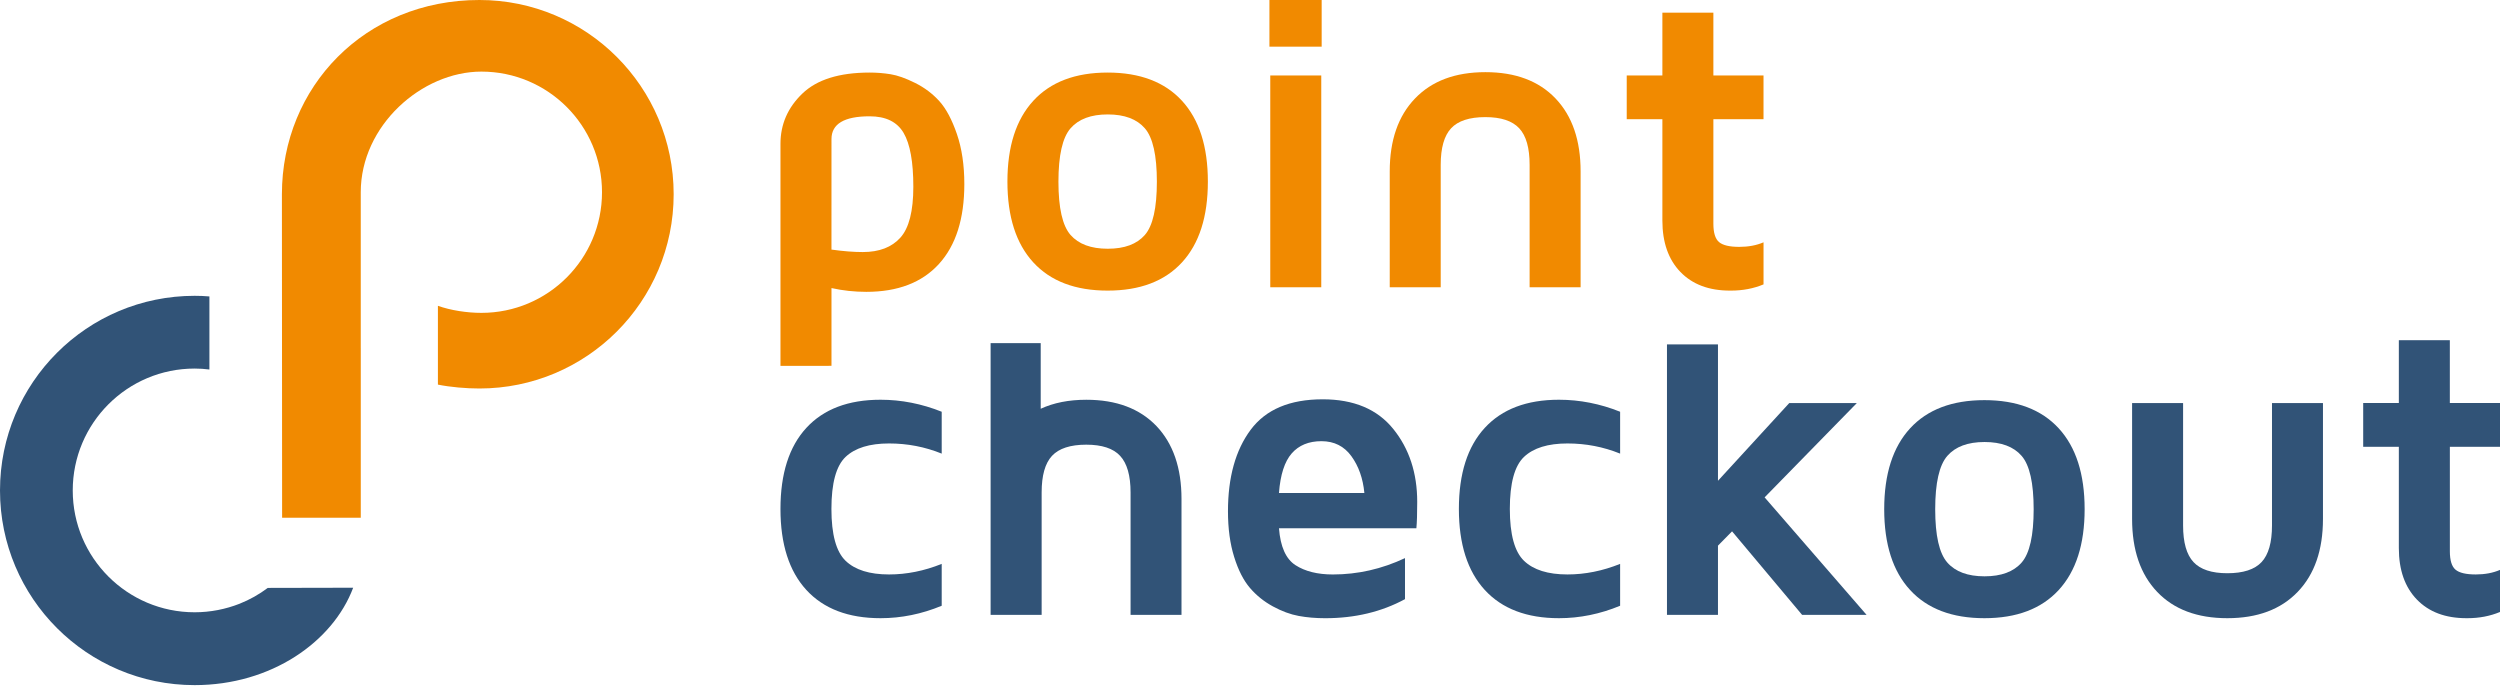
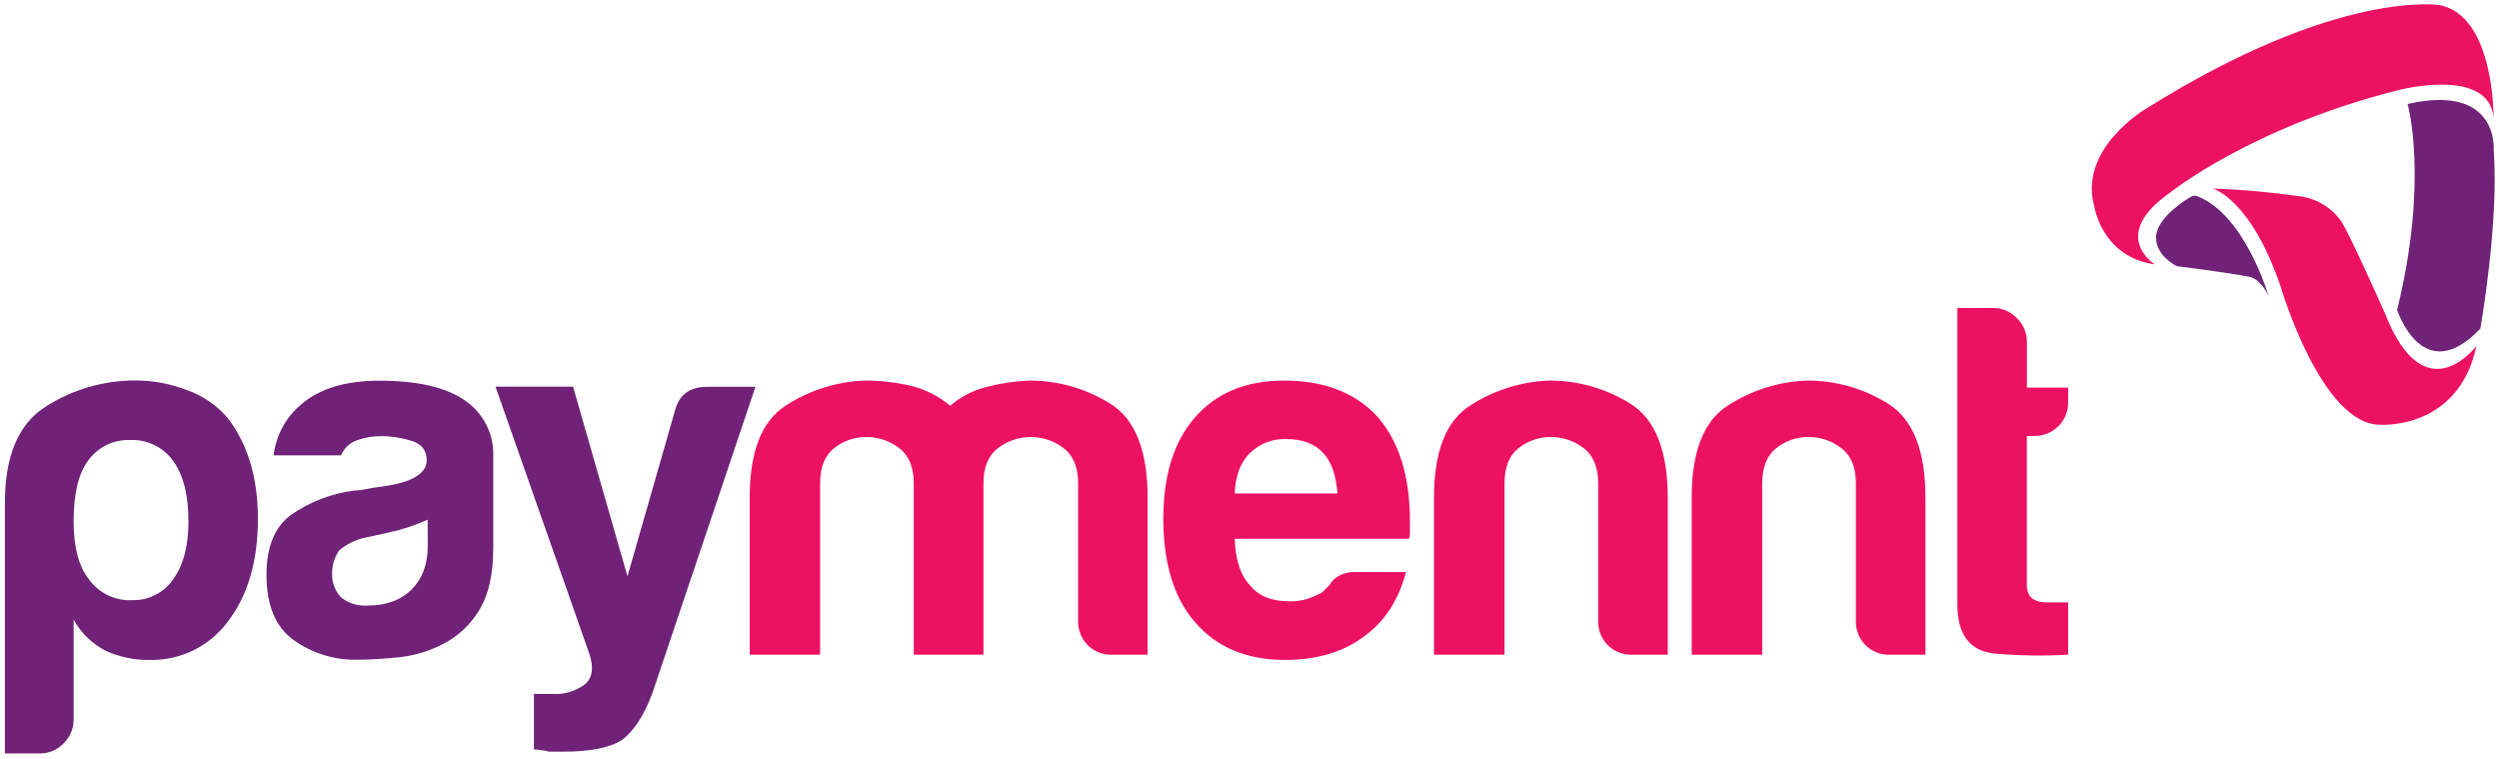
- <svg xmlns="http://www.w3.org/2000/svg" version="1.1" id="Layer_1" x="0px" y="0px" viewBox="0 0 1230 337.08" style="enable-background:new 0 0 1230 337.08;" xml:space="preserve">
-   <style type="text/css">
- 	.st0{fill:#315377;}
- 	.st1{fill:#F18A00;}
- </style>
-   <g>
-     <g>
-       <path class="st0" d="M173.76,289.16c-10.01,26.69-40.4,47.92-77.99,47.92C42.84,337.08,0,294.19,0,241.31    c0-52.93,42.84-95.77,95.77-95.77c2.46,0,4.86,0.1,7.26,0.31v35.95c-2.4-0.31-4.81-0.47-7.26-0.47    c-33.12,0-59.98,26.85-59.98,59.98c0,33.07,26.85,59.93,59.98,59.93c7.78,0,15.26-1.52,22.05-4.18c5.01-1.99,9.68-4.62,13.92-7.81    L173.76,289.16z" />
-       <path class="st1" d="M177.5,171.24v83.47h-38.7l-0.1-159.14C138.7,42.79,179.53,0,235.87,0c52.78,0,95.57,42.79,95.57,95.57    s-42.79,95.57-95.57,95.57c-6.54,0-14.25-0.66-20.42-1.91l0,0v-38.78h-0.01c6.27,2.25,14.35,3.48,21.4,3.48    c32.78,0,59.35-26.57,59.35-59.35s-26.57-59.35-59.35-59.35c-29.36,0-59.35,26.57-59.35,59.35v76.66H177.5z" />
-     </g>
-     <g>
-       <path class="st1" d="M383.99,180V70.78c0-9.59,3.58-17.83,10.76-24.73c7.17-6.9,18.2-10.35,33.09-10.35    c3.45,0,6.89,0.27,10.31,0.82c3.42,0.55,7.44,1.97,12.08,4.28c4.64,2.31,8.61,5.3,11.93,8.97s6.19,9.06,8.63,16.16    c2.44,7.11,3.66,15.32,3.66,24.63c0,17.06-4.16,30.17-12.49,39.31c-8.33,9.15-20.24,13.72-35.74,13.72    c-5.85,0-11.56-0.62-17.13-1.86v38.26L383.99,180L383.99,180z M409.08,122.79c5.78,0.82,10.91,1.22,15.4,1.22    c8.09,0,14.26-2.36,18.51-7.09c4.25-4.72,6.37-13.07,6.37-25.03c0-12.24-1.6-21.08-4.79-26.51c-3.2-5.44-8.77-8.16-16.72-8.16    c-12.51,0-18.76,3.74-18.76,11.21L409.08,122.79L409.08,122.79z" />
-       <path class="st1" d="M508.4,129.11c-8.5-9.24-12.75-22.5-12.75-39.77s4.25-30.52,12.75-39.77c8.5-9.24,20.68-13.87,36.56-13.87    c15.87,0,28.06,4.63,36.56,13.87c8.5,9.25,12.75,22.51,12.75,39.77c0,17.27-4.25,30.53-12.75,39.77    c-8.5,9.25-20.69,13.87-36.56,13.87S516.9,138.36,508.4,129.11z M526.71,63.13c-3.97,4.56-5.96,13.31-5.96,26.26    s1.99,21.69,5.96,26.21c3.98,4.52,10.08,6.78,18.31,6.78s14.31-2.26,18.25-6.78s5.91-13.26,5.91-26.21    c0-12.95-1.97-21.7-5.91-26.26c-3.94-4.55-10.03-6.83-18.25-6.83C536.79,56.3,530.69,58.57,526.71,63.13z" />
-       <path class="st1" d="M624.56,22.95V0h25.7v22.95H624.56z M624.97,141.35V37.12h25.09v104.22L624.97,141.35L624.97,141.35z" />
-       <path class="st1" d="M800.35,58.64V37.12h17.54V6.22h25.09v30.9h24.67v21.52h-24.67v51.4c0,4.49,0.94,7.52,2.81,9.08    c1.87,1.57,5.18,2.34,9.94,2.34c4.49,0,8.47-0.75,11.93-2.24v20.7c-4.9,2.04-10.23,3.06-16.01,3.06c-0.2,0-0.37,0-0.51,0    c-10.34,0-18.46-3.06-24.38-9.18c-5.91-6.12-8.87-14.55-8.87-25.29V58.64H800.35z" />
-       <path class="st0" d="M383.99,250.41c0-17.37,4.24-30.67,12.74-39.9c8.5-9.23,20.67-13.84,36.51-13.84    c10.2,0,20.23,1.97,30.08,5.91v20.6c-8.22-3.33-16.86-5-25.9-5c-9.59,0-16.71,2.2-21.37,6.6s-6.99,12.94-6.99,25.62    c0,12.55,2.33,21.06,6.99,25.53s11.77,6.7,21.37,6.7c8.63,0,17.27-1.73,25.9-5.2v20.6c-9.85,4.08-19.88,6.12-30.08,6.12    c-15.84,0-28.01-4.63-36.51-13.89C388.23,280.99,383.99,267.71,383.99,250.41z" />
-       <path class="st0" d="M604.16,251.53c0-16.72,3.73-30.09,11.17-40.08c7.45-10,19.26-14.99,35.44-14.99    c15.3,0,26.87,4.86,34.72,14.59c7.85,9.72,11.78,21.68,11.78,35.9c0,5.85-0.14,10.16-0.41,12.95h-67.6    c0.68,9.04,3.38,15.09,8.1,18.15c4.73,3.06,10.86,4.59,18.41,4.59c12.24,0,24.07-2.68,35.49-8.05v20.19    c-11.56,6.26-24.65,9.38-39.26,9.38c-4.63,0-8.97-0.37-13.05-1.12s-8.31-2.31-12.68-4.69c-4.38-2.38-8.14-5.41-11.29-9.08    c-3.15-3.67-5.75-8.75-7.77-15.25C605.17,267.52,604.16,260.03,604.16,251.53z M629.25,242.56h42.02    c-0.68-7.15-2.81-13.19-6.38-18.11c-3.57-4.92-8.48-7.39-14.73-7.39c-6.26,0-11.13,2.01-14.64,6.02    C632.01,227.09,629.92,233.59,629.25,242.56z" />
-       <path class="st0" d="M717.77,250.41c0-17.37,4.24-30.67,12.74-39.9c8.5-9.23,20.66-13.84,36.51-13.84    c10.2,0,20.23,1.97,30.08,5.91v20.6c-8.22-3.33-16.86-5-25.9-5c-9.59,0-16.71,2.2-21.37,6.6s-6.99,12.94-6.99,25.62    c0,12.55,2.33,21.06,6.99,25.53s11.77,6.7,21.37,6.7c8.63,0,17.27-1.73,25.9-5.2v20.6c-9.85,4.08-19.88,6.12-30.08,6.12    c-15.84,0-28.01-4.63-36.51-13.89C722.01,280.99,717.77,267.71,717.77,250.41z" />
-       <path class="st0" d="M820.15,302.52V169.43h25.09v67.11l35.08-38.24h33.25l-45.38,46.4l50.17,57.82h-31.72l-34.47-41.1l-6.93,7.04    v34.06L820.15,302.52L820.15,302.52z" />
-       <path class="st0" d="M939.77,290.28c-8.5-9.24-12.74-22.5-12.74-39.77s4.25-30.52,12.74-39.77c8.5-9.24,20.68-13.87,36.56-13.87    c15.87,0,28.06,4.63,36.56,13.87c8.5,9.25,12.75,22.51,12.75,39.77c0,17.27-4.25,30.53-12.75,39.77    c-8.5,9.25-20.68,13.87-36.56,13.87C960.46,304.15,948.27,299.53,939.77,290.28z M958.08,224.3c-3.97,4.56-5.96,13.31-5.96,26.26    s1.99,21.69,5.96,26.21c3.98,4.52,10.08,6.78,18.31,6.78c8.22,0,14.31-2.26,18.26-6.78c3.94-4.52,5.91-13.26,5.91-26.21    c0-12.95-1.97-21.7-5.91-26.26c-3.94-4.55-10.03-6.83-18.26-6.83C968.16,217.47,962.06,219.75,958.08,224.3z" />
-       <path class="st0" d="M1048.99,255.3v-57h25.09v60.23c0,8.34,1.7,14.34,5.11,18s8.96,5.5,16.66,5.5c7.83,0,13.46-1.84,16.86-5.5    c3.41-3.66,5.11-9.66,5.11-18V198.3h25.08v57c0,15.3-4.14,27.27-12.44,35.9c-8.29,8.64-19.83,12.95-34.62,12.95    c-14.78,0-26.29-4.32-34.52-12.95C1053.1,282.57,1048.99,270.6,1048.99,255.3z" />
-       <path class="st1" d="M777.66,84.34v57h-25.09V81.12c0-8.34-1.7-14.34-5.11-18s-8.96-5.5-16.66-5.5c-7.83,0-13.46,1.84-16.86,5.5    c-3.41,3.66-5.11,9.66-5.11,18v60.23h-25.08v-57c0-15.3,4.14-27.27,12.44-35.9c8.29-8.64,19.83-12.95,34.62-12.95    s26.29,4.32,34.52,12.95C773.55,57.08,777.66,69.04,777.66,84.34z" />
-       <path class="st0" d="M1162.69,219.81v-21.52h17.54v-30.9h25.09v30.9H1230v21.52h-24.67v51.4c0,4.49,0.93,7.52,2.8,9.08    c1.87,1.57,5.18,2.34,9.94,2.34c4.49,0,8.47-0.75,11.93-2.24v20.7c-4.9,2.04-10.23,3.06-16.01,3.06c-0.2,0-0.37,0-0.51,0    c-10.34,0-18.46-3.06-24.38-9.18c-5.91-6.12-8.87-14.55-8.87-25.29v-49.87L1162.69,219.81L1162.69,219.81z" />
-     </g>
-     <path class="st0" d="M581.3,245.52v57h-25.06v-60.21c0-8.35-1.73-14.37-5.14-18.03c-3.36-3.67-8.97-5.5-16.66-5.5   c-7.79,0-13.45,1.83-16.86,5.5s-5.09,9.68-5.09,18.03v60.21h-25.11V168.81h24.65v32.3c6.37-2.95,13.86-4.43,22.41-4.43   c14.82,0,26.28,4.33,34.54,12.94C577.18,218.27,581.3,230.19,581.3,245.52z" />
-   </g>
+ <svg xmlns="http://www.w3.org/2000/svg" id="Layer_1" data-name="Layer 1" viewBox="0 0 580 176">
+   <defs>
+     <style>.cls-1{fill:#6f2277;}.cls-2{fill:#ed1163;}</style>
+   </defs>
+   <path class="cls-1" d="M17.09,166.86a7.65,7.65,0,0,1-2.34,5.61,7.65,7.65,0,0,1-5.61,2.34h-8V116.59q0-16.36,9.58-22.33a38.64,38.64,0,0,1,20.81-6,33.65,33.65,0,0,1,11.81,2.22A22.05,22.05,0,0,1,52.86,97q7,9.1,7,23.38,0,14.73-7,23.85a21.93,21.93,0,0,1-18,8.88A23.82,23.82,0,0,1,24.57,151a17.63,17.63,0,0,1-7.48-7.25ZM43.74,121q0-9.12-3.5-14a11.63,11.63,0,0,0-10.06-4.91A11.39,11.39,0,0,0,20.36,107q-3.27,4.44-3.27,14,0,8.89,3.5,13.33a11.62,11.62,0,0,0,10.06,4.91,11.18,11.18,0,0,0,9.59-4.91Q43.74,129.44,43.74,121Z" />
+   <path class="cls-1" d="M103,149.32a28.68,28.68,0,0,1-10.4,3.16,92.94,92.94,0,0,1-9.71.58,24.5,24.5,0,0,1-14.73-4.56q-6.31-4.56-6.31-15.08,0-9.82,5.73-14a33,33,0,0,1,14.61-5.61,14.08,14.08,0,0,0,2.81-.35c1.08-.23,2.33-.43,3.74-.59,6.85-.93,10.29-3,10.29-6.08q0-3.49-3.63-4.55a23.8,23.8,0,0,0-6.66-1.06,17.09,17.09,0,0,0-5.85.94,6.34,6.34,0,0,0-3.74,3.51H63.51a18.06,18.06,0,0,1,6.55-11.93q6.31-5.37,18-5.38,13.08,0,19.64,4.45a15,15,0,0,1,6.78,13.09v21.28c0,6.23-1.14,11.1-3.39,14.61A20.72,20.72,0,0,1,103,149.32Zm-3.74-28.76a44.16,44.16,0,0,1-9.12,3l-5.38,1.17a13.81,13.81,0,0,0-6.08,3A9.53,9.53,0,0,0,77.08,133a7.58,7.58,0,0,0,2.1,5.61,8.8,8.8,0,0,0,6.08,1.88q6.54,0,10.29-3.75t3.74-10.28Z" />
+   <path class="cls-1" d="M123.92,173.87V161h4.44a11.22,11.22,0,0,0,7.36-2.22q2.68-2.22,1.05-7.13L115,89.7h18l12.63,44,11-38.35q1.4-5.61,7.48-5.61h11.22l-23.84,70.84q-2.82,7.72-7,11c-2.8,1.87-7.41,2.81-13.79,2.81h-3.28a8.55,8.55,0,0,0-1.75-.35A16,16,0,0,0,123.92,173.87Z" />
+   <path class="cls-2" d="M228.22,151.89H212.08V112.14c0-3.74-1.13-6.46-3.39-8.18a12.28,12.28,0,0,0-7.6-2.57,11.81,11.81,0,0,0-7.48,2.57c-2.18,1.72-3.27,4.44-3.27,8.18v39.75H174V115.42q0-15.9,8.3-21.28a36.28,36.28,0,0,1,18.36-5.85,47.31,47.31,0,0,1,10.52,1.17,22.16,22.16,0,0,1,9.35,4.68,20.81,20.81,0,0,1,8.3-4.33,47.15,47.15,0,0,1,9.94-1.52,35.24,35.24,0,0,1,18.94,5.38q8.64,5.39,8.65,21.75v36.47h-8.18a7.61,7.61,0,0,1-7.95-7.95v-31.8c0-3.74-1.14-6.46-3.39-8.18a12.52,12.52,0,0,0-15.2,0c-2.26,1.72-3.39,4.44-3.39,8.18v39.75Z" />
+   <path class="cls-2" d="M314.63,132.72h11.69q-2.58,9.83-9.82,15-7.25,5.38-18.24,5.38-13.32,0-20.81-8.65Q270,136,270,120.33q0-15,7.25-23.38Q284.7,88.3,298,88.29q14,0,21.74,8.42,7.49,8.66,7.49,24.09v2.57A4,4,0,0,1,327,125H286.57q.23,7.26,3.51,10.76,3,3.74,9.12,3.74a13.15,13.15,0,0,0,6.78-1.64,3.23,3.23,0,0,0,1.28-.81l1.29-1.29a5,5,0,0,1,1.75-1.87A7,7,0,0,1,314.63,132.72Zm-28.06-18.24h23.85c-.32-4.21-1.4-7.32-3.27-9.35q-3-3.27-8.65-3.27a11.39,11.39,0,0,0-8.42,3.27Q286.79,108.4,286.57,114.48Z" />
+   <path class="cls-2" d="M387.07,151.89h-8.19a7.61,7.61,0,0,1-7.95-7.95v-31.8c0-3.74-1.13-6.46-3.39-8.18a12.28,12.28,0,0,0-7.6-2.57,11.81,11.81,0,0,0-7.48,2.57c-2.18,1.72-3.27,4.44-3.27,8.18v39.75H332.82V115.42q0-15.9,8.3-21.28a36.28,36.28,0,0,1,18.36-5.85,35.2,35.2,0,0,1,18.93,5.38q8.65,5.39,8.66,21.75Z" />
+   <path class="cls-2" d="M446.88,151.89h-8.19a7.62,7.62,0,0,1-7.95-7.95v-31.8c0-3.74-1.13-6.46-3.39-8.18a12.27,12.27,0,0,0-7.59-2.57,11.81,11.81,0,0,0-7.49,2.57c-2.18,1.72-3.27,4.44-3.27,8.18v39.75H392.63V115.42q0-15.9,8.3-21.28a36.28,36.28,0,0,1,18.36-5.85,35.24,35.24,0,0,1,18.94,5.38q8.64,5.39,8.65,21.75Z" />
+   <path class="cls-2" d="M480,151.89a121.16,121.16,0,0,1-16.71-.23q-9-.71-9-11.46V71.46h8.42a7.39,7.39,0,0,1,5.38,2.34,7.65,7.65,0,0,1,2.34,5.61V89.93H480V93.2a7.57,7.57,0,0,1-2.33,5.73,7.83,7.83,0,0,1-5.62,2.22h-1.63v34.61c0,2.65,1.55,4,4.67,4H480Z" />
+   <path class="cls-2" d="M500.11,61.33s-10.74-6.66,3.58-16.67c0,0,19.09-15.34,53.3-23.83,0,0,20.72-5.32,21.74,6.48,0,0,.29-23.46-12.41-26.11,0,0-23.53-4-68.2,24,0,0-15.94,9.26-12,22.88C486.1,48,487.88,59.64,500.11,61.33Z" />
+   <path class="cls-1" d="M558.79,24.12s5,17.54-2.43,47.78c0,0,5.94,18.38,19.3,4.35,0,0,4.37-24.46,3.11-41.5C578.77,34.75,580,19.31,558.79,24.12Z" />
+   <path class="cls-2" d="M513.52,43.73s8.91,2.29,15.88,23c0,0,9.44,32,23.13,31.81,0,0,18.11,1.24,22.23-18.29,0,0-11.91,16-21.16-7.4,0,0-8.22-18.52-10.26-21.58a14,14,0,0,0-10.13-5.8A186.62,186.62,0,0,0,513.52,43.73Z" />
+   <path class="cls-1" d="M508.32,45.75s-7.25,4.14-7.88,8.77c0,0-.87,4.14,4.77,7.23,0,0,10.61,1.29,16.48,2.4,0,0,2.66,0,4.83,4.5,0,0-5.52-19-16.68-23.18a2.79,2.79,0,0,0-.43-.08A2.23,2.23,0,0,0,508.32,45.75Z" />
</svg>
